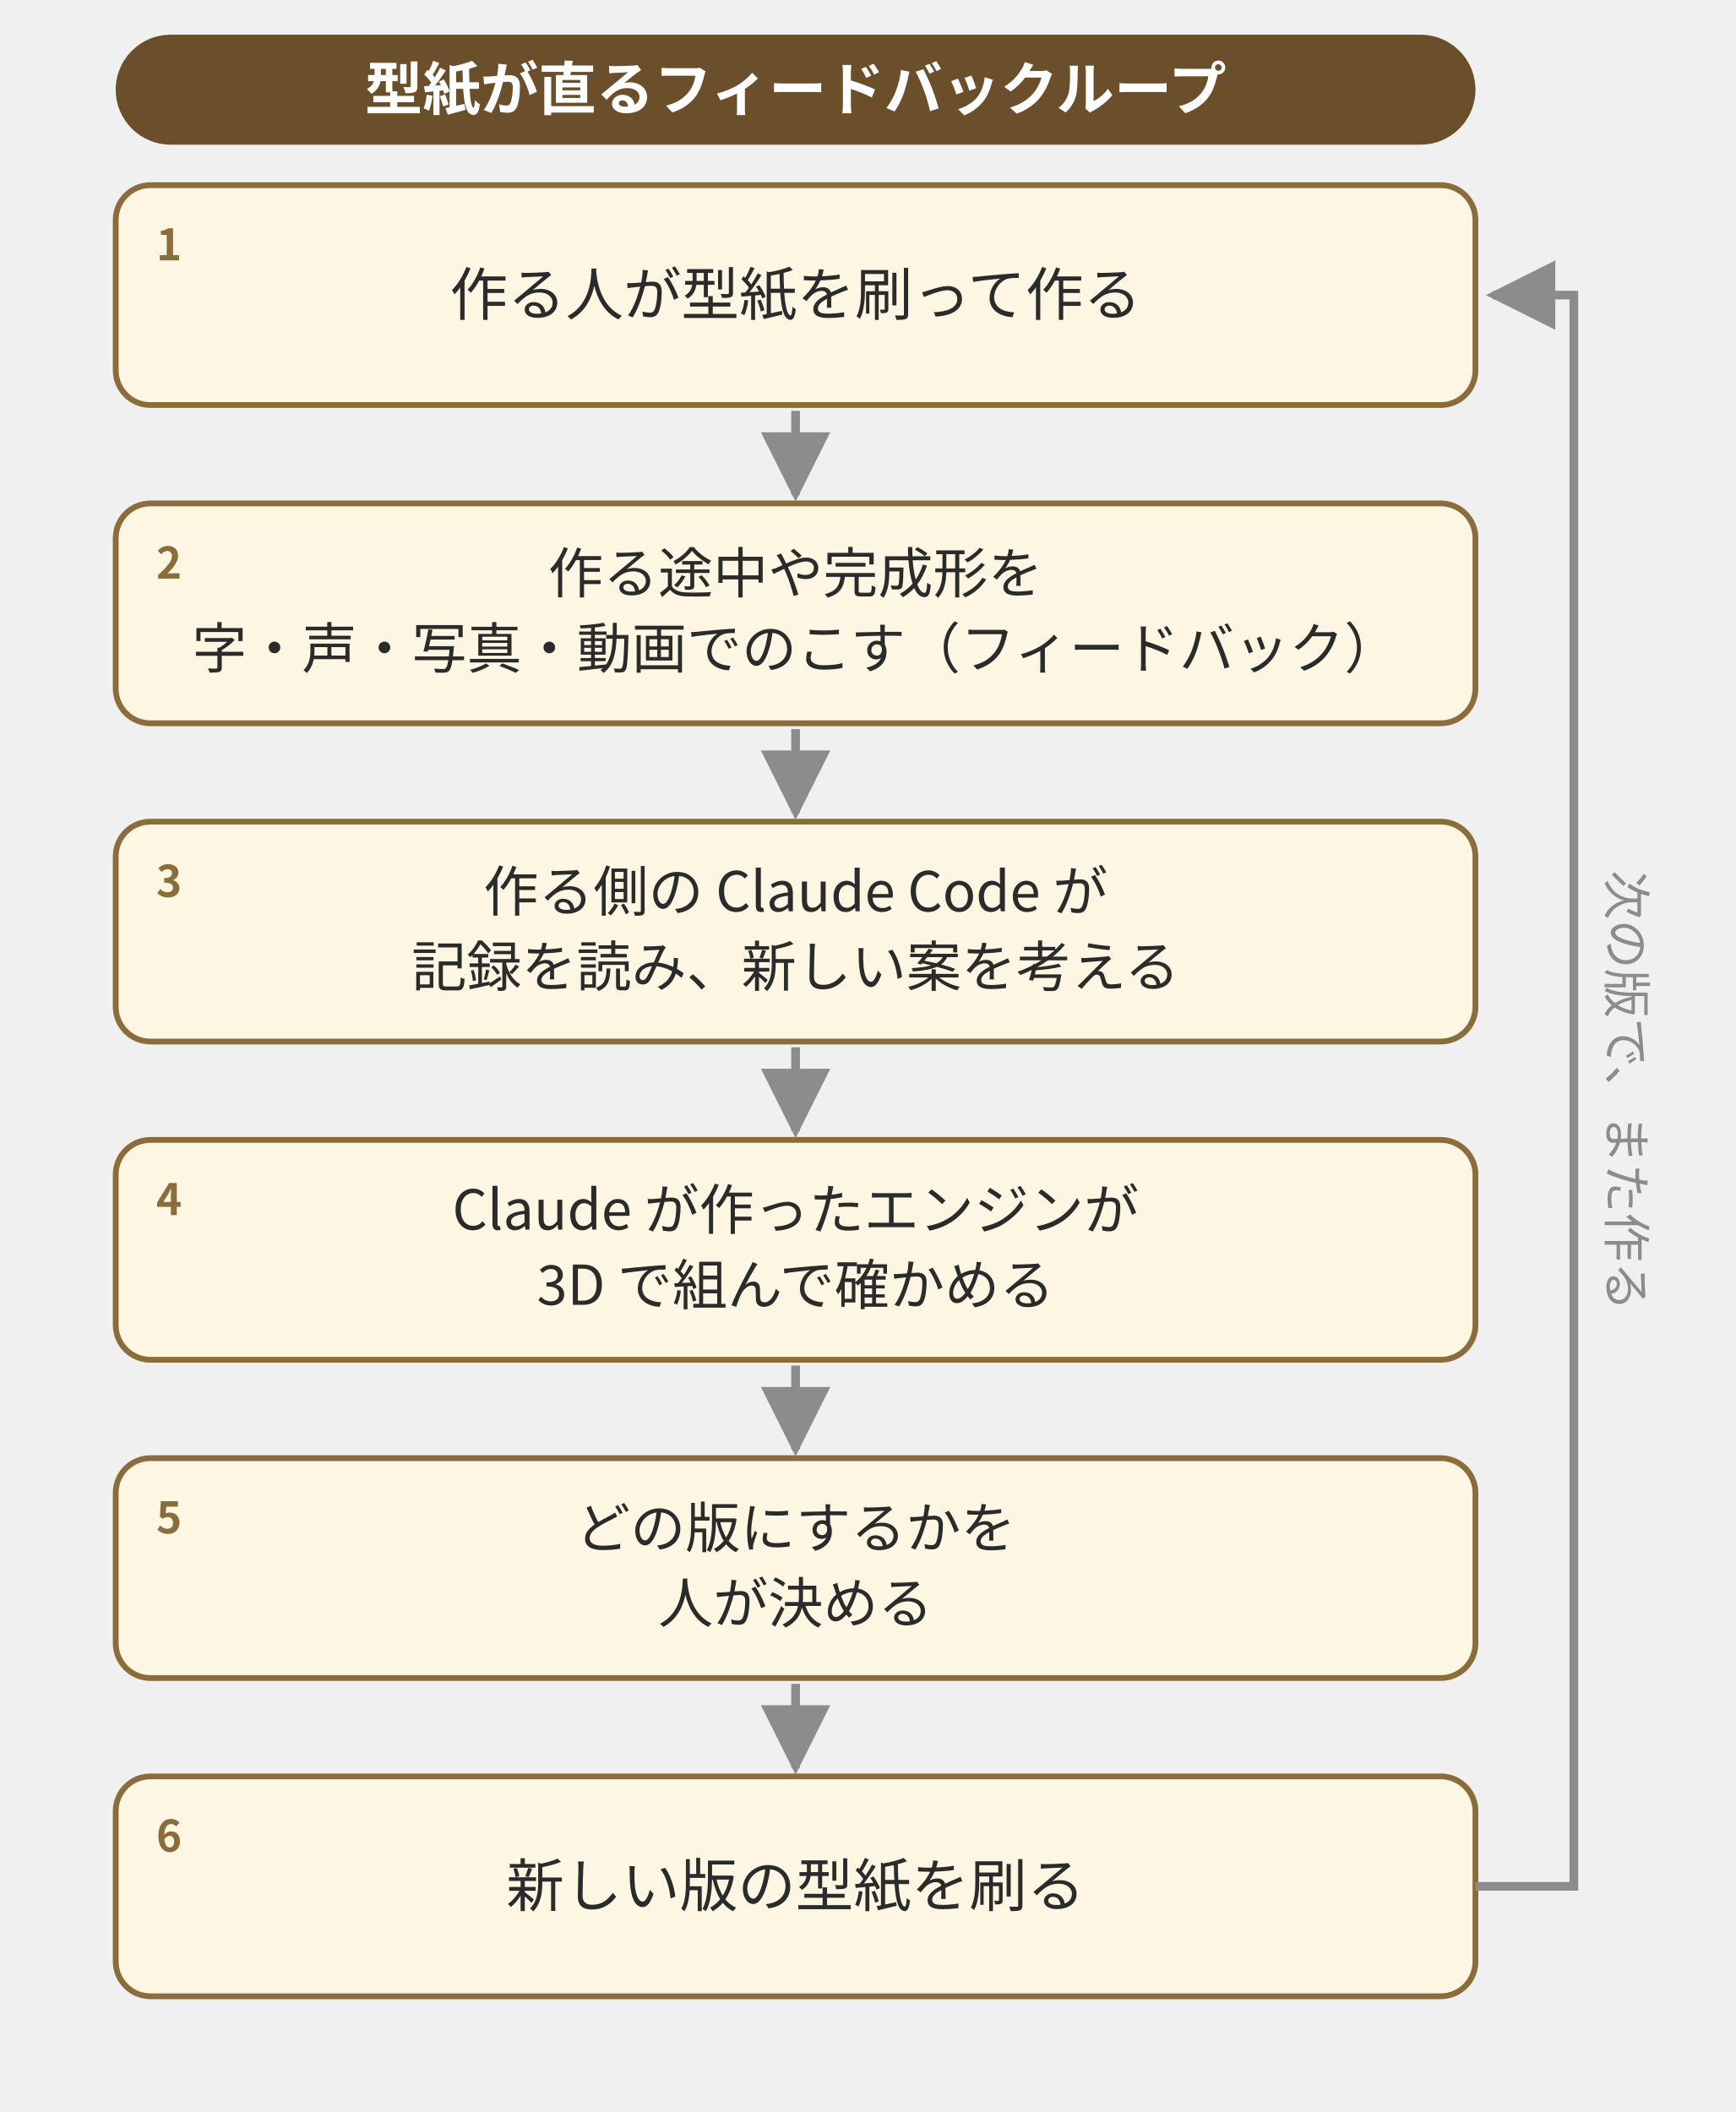
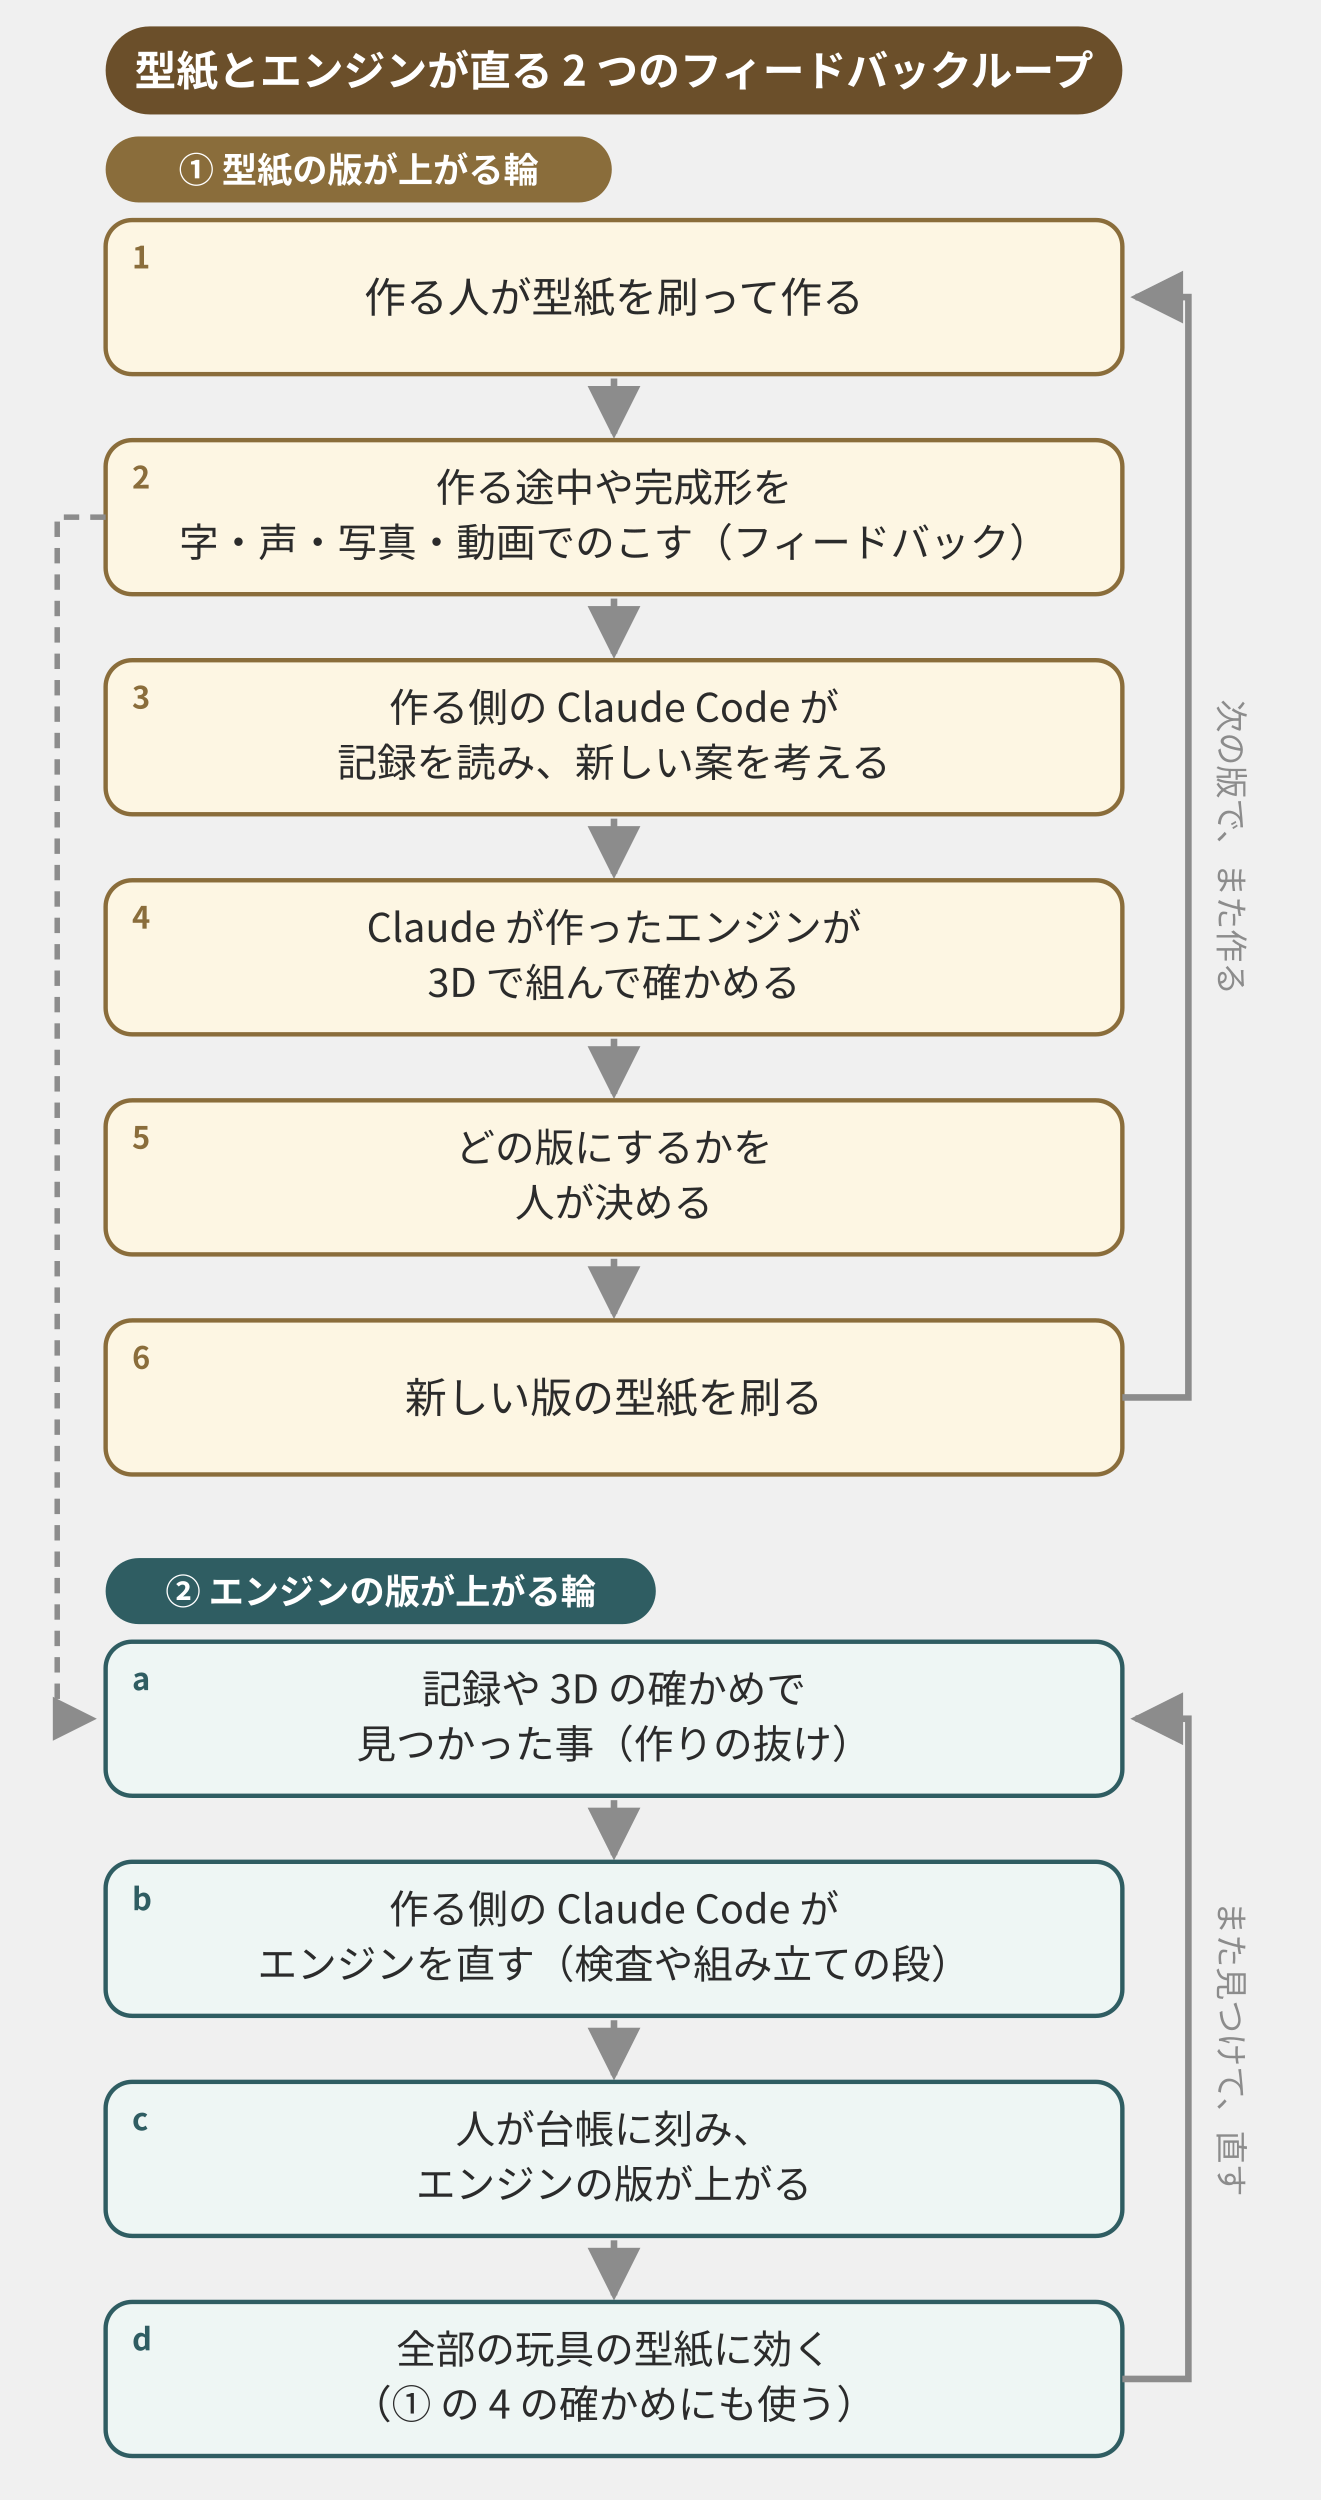
- <svg xmlns="http://www.w3.org/2000/svg" viewBox="0 0 600 730" width="600" height="730" role="img" aria-labelledby="t d">
+ <svg xmlns="http://www.w3.org/2000/svg" viewBox="0 0 600 1136" width="600" height="1136" role="img" aria-labelledby="t d">
  <defs>
    <marker id="a" viewBox="0 0 10 10" refX="9" refY="5" markerWidth="8" markerHeight="8" orient="auto-start-reverse">
      <path d="M0 0 L10 5 L0 10 z" fill="#8c8c8c" />
    </marker>
  </defs>
-   <rect x="40" y="12" width="470" height="38" rx="19" fill="#6b4f2a" />
-   <text x="275.0" y="38" text-anchor="middle" font-family="'Hiragino Sans','Hiragino Kaku Gothic ProN','Noto Sans CJK JP','Noto Sans JP','Yu Gothic','Noto Serif CJK JP',sans-serif" font-size="20" font-weight="bold" fill="#ffffff">型紙が直るフィードバックループ</text>
-   <rect x="40" y="64" width="470" height="76" rx="12" fill="#fdf6e3" stroke="#8a6d3b" stroke-width="2" />
-   <text x="54" y="90" font-family="'Hiragino Sans','Hiragino Kaku Gothic ProN','Noto Sans CJK JP','Noto Sans JP','Yu Gothic','Noto Serif CJK JP',sans-serif" font-size="15" font-weight="bold" fill="#8a6d3b">1</text>
-   <text x="275.0" y="109.0" text-anchor="middle" font-family="'Hiragino Sans','Hiragino Kaku Gothic ProN','Noto Sans CJK JP','Noto Sans JP','Yu Gothic','Noto Serif CJK JP',sans-serif" font-size="20" fill="#2b2b2b">作る人が型紙を刷って作る</text>
-   <rect x="40" y="174" width="470" height="76" rx="12" fill="#fdf6e3" stroke="#8a6d3b" stroke-width="2" />
-   <text x="54" y="200" font-family="'Hiragino Sans','Hiragino Kaku Gothic ProN','Noto Sans CJK JP','Noto Sans JP','Yu Gothic','Noto Serif CJK JP',sans-serif" font-size="15" font-weight="bold" fill="#8a6d3b">2</text>
-   <text x="275.0" y="205" text-anchor="middle" font-family="'Hiragino Sans','Hiragino Kaku Gothic ProN','Noto Sans CJK JP','Noto Sans JP','Yu Gothic','Noto Serif CJK JP',sans-serif" font-size="19" fill="#2b2b2b">作る途中や完成形を</text>
-   <text x="275.0" y="231" text-anchor="middle" font-family="'Hiragino Sans','Hiragino Kaku Gothic ProN','Noto Sans CJK JP','Noto Sans JP','Yu Gothic','Noto Serif CJK JP',sans-serif" font-size="19" fill="#2b2b2b">字・声・写真・動画でのこす（フィードバック）</text>
-   <line x1="275.0" y1="142" x2="275.0" y2="171" stroke="#8c8c8c" stroke-width="3" marker-end="url(#a)" />
-   <rect x="40" y="284" width="470" height="76" rx="12" fill="#fdf6e3" stroke="#8a6d3b" stroke-width="2" />
-   <text x="54" y="310" font-family="'Hiragino Sans','Hiragino Kaku Gothic ProN','Noto Sans CJK JP','Noto Sans JP','Yu Gothic','Noto Serif CJK JP',sans-serif" font-size="15" font-weight="bold" fill="#8a6d3b">3</text>
-   <text x="275.0" y="315" text-anchor="middle" font-family="'Hiragino Sans','Hiragino Kaku Gothic ProN','Noto Sans CJK JP','Noto Sans JP','Yu Gothic','Noto Serif CJK JP',sans-serif" font-size="19" fill="#2b2b2b">作る側の Claude Code が</text>
-   <text x="275.0" y="341" text-anchor="middle" font-family="'Hiragino Sans','Hiragino Kaku Gothic ProN','Noto Sans CJK JP','Noto Sans JP','Yu Gothic','Noto Serif CJK JP',sans-serif" font-size="19" fill="#2b2b2b">記録を読み、新しい案を考える</text>
-   <line x1="275.0" y1="252" x2="275.0" y2="281" stroke="#8c8c8c" stroke-width="3" marker-end="url(#a)" />
-   <rect x="40" y="394" width="470" height="76" rx="12" fill="#fdf6e3" stroke="#8a6d3b" stroke-width="2" />
-   <text x="54" y="420" font-family="'Hiragino Sans','Hiragino Kaku Gothic ProN','Noto Sans CJK JP','Noto Sans JP','Yu Gothic','Noto Serif CJK JP',sans-serif" font-size="15" font-weight="bold" fill="#8a6d3b">4</text>
-   <text x="275.0" y="425" text-anchor="middle" font-family="'Hiragino Sans','Hiragino Kaku Gothic ProN','Noto Sans CJK JP','Noto Sans JP','Yu Gothic','Noto Serif CJK JP',sans-serif" font-size="19" fill="#2b2b2b">Claude が作ったエンジンが</text>
-   <text x="275.0" y="451" text-anchor="middle" font-family="'Hiragino Sans','Hiragino Kaku Gothic ProN','Noto Sans CJK JP','Noto Sans JP','Yu Gothic','Noto Serif CJK JP',sans-serif" font-size="19" fill="#2b2b2b">3D で組んで確かめる</text>
-   <line x1="275.0" y1="362" x2="275.0" y2="391" stroke="#8c8c8c" stroke-width="3" marker-end="url(#a)" />
-   <rect x="40" y="504" width="470" height="76" rx="12" fill="#fdf6e3" stroke="#8a6d3b" stroke-width="2" />
-   <text x="54" y="530" font-family="'Hiragino Sans','Hiragino Kaku Gothic ProN','Noto Sans CJK JP','Noto Sans JP','Yu Gothic','Noto Serif CJK JP',sans-serif" font-size="15" font-weight="bold" fill="#8a6d3b">5</text>
-   <text x="275.0" y="535" text-anchor="middle" font-family="'Hiragino Sans','Hiragino Kaku Gothic ProN','Noto Sans CJK JP','Noto Sans JP','Yu Gothic','Noto Serif CJK JP',sans-serif" font-size="19" fill="#2b2b2b">どの版にするかを</text>
-   <text x="275.0" y="561" text-anchor="middle" font-family="'Hiragino Sans','Hiragino Kaku Gothic ProN','Noto Sans CJK JP','Noto Sans JP','Yu Gothic','Noto Serif CJK JP',sans-serif" font-size="19" fill="#2b2b2b">人が決める</text>
-   <line x1="275.0" y1="472" x2="275.0" y2="501" stroke="#8c8c8c" stroke-width="3" marker-end="url(#a)" />
-   <rect x="40" y="614" width="470" height="76" rx="12" fill="#fdf6e3" stroke="#8a6d3b" stroke-width="2" />
-   <text x="54" y="640" font-family="'Hiragino Sans','Hiragino Kaku Gothic ProN','Noto Sans CJK JP','Noto Sans JP','Yu Gothic','Noto Serif CJK JP',sans-serif" font-size="15" font-weight="bold" fill="#8a6d3b">6</text>
-   <text x="275.0" y="659.0" text-anchor="middle" font-family="'Hiragino Sans','Hiragino Kaku Gothic ProN','Noto Sans CJK JP','Noto Sans JP','Yu Gothic','Noto Serif CJK JP',sans-serif" font-size="20" fill="#2b2b2b">新しい版の型紙を刷る</text>
-   <line x1="275.0" y1="582" x2="275.0" y2="611" stroke="#8c8c8c" stroke-width="3" marker-end="url(#a)" />
-   <path d="M510 652.0 H544 V102.0 H516" fill="none" stroke="#8c8c8c" stroke-width="3" marker-end="url(#a)" />
-   <text x="556" y="377.0" transform="rotate(90 556 377.0)" text-anchor="middle" font-family="'Hiragino Sans','Hiragino Kaku Gothic ProN','Noto Sans CJK JP','Noto Sans JP','Yu Gothic','Noto Serif CJK JP',sans-serif" font-size="17" fill="#8c8c8c">次の版で、また作る</text>
+   <rect x="48" y="12" width="462" height="40" rx="20" fill="#6b4f2a" />
+   <text x="279.0" y="39" text-anchor="middle" font-family="'Hiragino Sans','Hiragino Kaku Gothic ProN','Noto Sans CJK JP','Noto Sans JP','Yu Gothic','Noto Serif CJK JP',sans-serif" font-size="19" font-weight="bold" fill="#ffffff">型紙とエンジンが直る 2 つのフィードバックループ</text>
+   <rect x="48" y="62" width="230" height="30" rx="15" fill="#8a6d3b" />
+   <text x="163" y="83" text-anchor="middle" font-family="'Hiragino Sans','Hiragino Kaku Gothic ProN','Noto Sans CJK JP','Noto Sans JP','Yu Gothic','Noto Serif CJK JP',sans-serif" font-size="16" font-weight="bold" fill="#ffffff">① 型紙の版が上がる輪</text>
+   <rect x="48" y="100" width="462" height="70" rx="12" fill="#fdf6e3" stroke="#8a6d3b" stroke-width="2" />
+   <text x="60" y="122" text-anchor="start" font-family="'Hiragino Sans','Hiragino Kaku Gothic ProN','Noto Sans CJK JP','Noto Sans JP','Yu Gothic','Noto Serif CJK JP',sans-serif" font-size="14" font-weight="bold" fill="#8a6d3b">1</text>
+   <text x="279.0" y="142.0" text-anchor="middle" font-family="'Hiragino Sans','Hiragino Kaku Gothic ProN','Noto Sans CJK JP','Noto Sans JP','Yu Gothic','Noto Serif CJK JP',sans-serif" font-size="19" fill="#2b2b2b">作る人が型紙を刷って作る</text>
+   <line x1="279.0" y1="172" x2="279.0" y2="197" stroke="#8c8c8c" stroke-width="3" marker-end="url(#a)" />
+   <rect x="48" y="200" width="462" height="70" rx="12" fill="#fdf6e3" stroke="#8a6d3b" stroke-width="2" />
+   <text x="60" y="222" text-anchor="start" font-family="'Hiragino Sans','Hiragino Kaku Gothic ProN','Noto Sans CJK JP','Noto Sans JP','Yu Gothic','Noto Serif CJK JP',sans-serif" font-size="14" font-weight="bold" fill="#8a6d3b">2</text>
+   <text x="279.0" y="228" text-anchor="middle" font-family="'Hiragino Sans','Hiragino Kaku Gothic ProN','Noto Sans CJK JP','Noto Sans JP','Yu Gothic','Noto Serif CJK JP',sans-serif" font-size="18" fill="#2b2b2b">作る途中や完成形を</text>
+   <text x="279.0" y="253" text-anchor="middle" font-family="'Hiragino Sans','Hiragino Kaku Gothic ProN','Noto Sans CJK JP','Noto Sans JP','Yu Gothic','Noto Serif CJK JP',sans-serif" font-size="18" fill="#2b2b2b">字・声・写真・動画でのこす（フィードバック）</text>
+   <line x1="279.0" y1="272" x2="279.0" y2="297" stroke="#8c8c8c" stroke-width="3" marker-end="url(#a)" />
+   <rect x="48" y="300" width="462" height="70" rx="12" fill="#fdf6e3" stroke="#8a6d3b" stroke-width="2" />
+   <text x="60" y="322" text-anchor="start" font-family="'Hiragino Sans','Hiragino Kaku Gothic ProN','Noto Sans CJK JP','Noto Sans JP','Yu Gothic','Noto Serif CJK JP',sans-serif" font-size="14" font-weight="bold" fill="#8a6d3b">3</text>
+   <text x="279.0" y="328" text-anchor="middle" font-family="'Hiragino Sans','Hiragino Kaku Gothic ProN','Noto Sans CJK JP','Noto Sans JP','Yu Gothic','Noto Serif CJK JP',sans-serif" font-size="18" fill="#2b2b2b">作る側の Claude Code が</text>
+   <text x="279.0" y="353" text-anchor="middle" font-family="'Hiragino Sans','Hiragino Kaku Gothic ProN','Noto Sans CJK JP','Noto Sans JP','Yu Gothic','Noto Serif CJK JP',sans-serif" font-size="18" fill="#2b2b2b">記録を読み、新しい案を考える</text>
+   <line x1="279.0" y1="372" x2="279.0" y2="397" stroke="#8c8c8c" stroke-width="3" marker-end="url(#a)" />
+   <rect x="48" y="400" width="462" height="70" rx="12" fill="#fdf6e3" stroke="#8a6d3b" stroke-width="2" />
+   <text x="60" y="422" text-anchor="start" font-family="'Hiragino Sans','Hiragino Kaku Gothic ProN','Noto Sans CJK JP','Noto Sans JP','Yu Gothic','Noto Serif CJK JP',sans-serif" font-size="14" font-weight="bold" fill="#8a6d3b">4</text>
+   <text x="279.0" y="428" text-anchor="middle" font-family="'Hiragino Sans','Hiragino Kaku Gothic ProN','Noto Sans CJK JP','Noto Sans JP','Yu Gothic','Noto Serif CJK JP',sans-serif" font-size="18" fill="#2b2b2b">Claude が作ったエンジンが</text>
+   <text x="279.0" y="453" text-anchor="middle" font-family="'Hiragino Sans','Hiragino Kaku Gothic ProN','Noto Sans CJK JP','Noto Sans JP','Yu Gothic','Noto Serif CJK JP',sans-serif" font-size="18" fill="#2b2b2b">3D で組んで確かめる</text>
+   <line x1="279.0" y1="472" x2="279.0" y2="497" stroke="#8c8c8c" stroke-width="3" marker-end="url(#a)" />
+   <rect x="48" y="500" width="462" height="70" rx="12" fill="#fdf6e3" stroke="#8a6d3b" stroke-width="2" />
+   <text x="60" y="522" text-anchor="start" font-family="'Hiragino Sans','Hiragino Kaku Gothic ProN','Noto Sans CJK JP','Noto Sans JP','Yu Gothic','Noto Serif CJK JP',sans-serif" font-size="14" font-weight="bold" fill="#8a6d3b">5</text>
+   <text x="279.0" y="528" text-anchor="middle" font-family="'Hiragino Sans','Hiragino Kaku Gothic ProN','Noto Sans CJK JP','Noto Sans JP','Yu Gothic','Noto Serif CJK JP',sans-serif" font-size="18" fill="#2b2b2b">どの版にするかを</text>
+   <text x="279.0" y="553" text-anchor="middle" font-family="'Hiragino Sans','Hiragino Kaku Gothic ProN','Noto Sans CJK JP','Noto Sans JP','Yu Gothic','Noto Serif CJK JP',sans-serif" font-size="18" fill="#2b2b2b">人が決める</text>
+   <line x1="279.0" y1="572" x2="279.0" y2="597" stroke="#8c8c8c" stroke-width="3" marker-end="url(#a)" />
+   <rect x="48" y="600" width="462" height="70" rx="12" fill="#fdf6e3" stroke="#8a6d3b" stroke-width="2" />
+   <text x="60" y="622" text-anchor="start" font-family="'Hiragino Sans','Hiragino Kaku Gothic ProN','Noto Sans CJK JP','Noto Sans JP','Yu Gothic','Noto Serif CJK JP',sans-serif" font-size="14" font-weight="bold" fill="#8a6d3b">6</text>
+   <text x="279.0" y="642.0" text-anchor="middle" font-family="'Hiragino Sans','Hiragino Kaku Gothic ProN','Noto Sans CJK JP','Noto Sans JP','Yu Gothic','Noto Serif CJK JP',sans-serif" font-size="19" fill="#2b2b2b">新しい版の型紙を刷る</text>
+   <path d="M510 635.0 H540 V135.0 H516" fill="none" stroke="#8c8c8c" stroke-width="3" marker-end="url(#a)" />
+   <text x="554" y="385.0" text-anchor="middle" font-family="'Hiragino Sans','Hiragino Kaku Gothic ProN','Noto Sans CJK JP','Noto Sans JP','Yu Gothic','Noto Serif CJK JP',sans-serif" font-size="15" fill="#8c8c8c" transform="rotate(90 554 385.0)">次の版で、また作る</text>
+   <rect x="48" y="708" width="250" height="30" rx="15" fill="#2f5d62" />
+   <text x="173" y="729" text-anchor="middle" font-family="'Hiragino Sans','Hiragino Kaku Gothic ProN','Noto Sans CJK JP','Noto Sans JP','Yu Gothic','Noto Serif CJK JP',sans-serif" font-size="16" font-weight="bold" fill="#ffffff">② エンジンの版が上がる輪</text>
+   <rect x="48" y="746" width="462" height="70" rx="12" fill="#eef6f4" stroke="#2f5d62" stroke-width="2" />
+   <text x="60" y="768" text-anchor="start" font-family="'Hiragino Sans','Hiragino Kaku Gothic ProN','Noto Sans CJK JP','Noto Sans JP','Yu Gothic','Noto Serif CJK JP',sans-serif" font-size="14" font-weight="bold" fill="#2f5d62">a</text>
+   <text x="279.0" y="774" text-anchor="middle" font-family="'Hiragino Sans','Hiragino Kaku Gothic ProN','Noto Sans CJK JP','Noto Sans JP','Yu Gothic','Noto Serif CJK JP',sans-serif" font-size="18" fill="#2b2b2b">記録や 3D の確かめで</text>
+   <text x="279.0" y="799" text-anchor="middle" font-family="'Hiragino Sans','Hiragino Kaku Gothic ProN','Noto Sans CJK JP','Noto Sans JP','Yu Gothic','Noto Serif CJK JP',sans-serif" font-size="18" fill="#2b2b2b">見つかった事（作りの抜け）</text>
+   <line x1="279.0" y1="818" x2="279.0" y2="843" stroke="#8c8c8c" stroke-width="3" marker-end="url(#a)" />
+   <rect x="48" y="846" width="462" height="70" rx="12" fill="#eef6f4" stroke="#2f5d62" stroke-width="2" />
+   <text x="60" y="868" text-anchor="start" font-family="'Hiragino Sans','Hiragino Kaku Gothic ProN','Noto Sans CJK JP','Noto Sans JP','Yu Gothic','Noto Serif CJK JP',sans-serif" font-size="14" font-weight="bold" fill="#2f5d62">b</text>
+   <text x="279.0" y="874" text-anchor="middle" font-family="'Hiragino Sans','Hiragino Kaku Gothic ProN','Noto Sans CJK JP','Noto Sans JP','Yu Gothic','Noto Serif CJK JP',sans-serif" font-size="18" fill="#2b2b2b">作る側の Claude Code が</text>
+   <text x="279.0" y="899" text-anchor="middle" font-family="'Hiragino Sans','Hiragino Kaku Gothic ProN','Noto Sans CJK JP','Noto Sans JP','Yu Gothic','Noto Serif CJK JP',sans-serif" font-size="18" fill="#2b2b2b">エンジンを直す（検査や組み立ての段）</text>
+   <line x1="279.0" y1="918" x2="279.0" y2="943" stroke="#8c8c8c" stroke-width="3" marker-end="url(#a)" />
+   <rect x="48" y="946" width="462" height="70" rx="12" fill="#eef6f4" stroke="#2f5d62" stroke-width="2" />
+   <text x="60" y="968" text-anchor="start" font-family="'Hiragino Sans','Hiragino Kaku Gothic ProN','Noto Sans CJK JP','Noto Sans JP','Yu Gothic','Noto Serif CJK JP',sans-serif" font-size="14" font-weight="bold" fill="#2f5d62">c</text>
+   <text x="279.0" y="974" text-anchor="middle" font-family="'Hiragino Sans','Hiragino Kaku Gothic ProN','Noto Sans CJK JP','Noto Sans JP','Yu Gothic','Noto Serif CJK JP',sans-serif" font-size="18" fill="#2b2b2b">人が台帳に刻み、</text>
+   <text x="279.0" y="999" text-anchor="middle" font-family="'Hiragino Sans','Hiragino Kaku Gothic ProN','Noto Sans CJK JP','Noto Sans JP','Yu Gothic','Noto Serif CJK JP',sans-serif" font-size="18" fill="#2b2b2b">エンジンの版が上がる</text>
+   <line x1="279.0" y1="1018" x2="279.0" y2="1043" stroke="#8c8c8c" stroke-width="3" marker-end="url(#a)" />
+   <rect x="48" y="1046" width="462" height="70" rx="12" fill="#eef6f4" stroke="#2f5d62" stroke-width="2" />
+   <text x="60" y="1068" text-anchor="start" font-family="'Hiragino Sans','Hiragino Kaku Gothic ProN','Noto Sans CJK JP','Noto Sans JP','Yu Gothic','Noto Serif CJK JP',sans-serif" font-size="14" font-weight="bold" fill="#2f5d62">d</text>
+   <text x="279.0" y="1074" text-anchor="middle" font-family="'Hiragino Sans','Hiragino Kaku Gothic ProN','Noto Sans CJK JP','Noto Sans JP','Yu Gothic','Noto Serif CJK JP',sans-serif" font-size="18" fill="#2b2b2b">全部の玩具の型紙に効く</text>
+   <text x="279.0" y="1099" text-anchor="middle" font-family="'Hiragino Sans','Hiragino Kaku Gothic ProN','Noto Sans CJK JP','Noto Sans JP','Yu Gothic','Noto Serif CJK JP',sans-serif" font-size="18" fill="#2b2b2b">（① の 4 の確かめにも使う）</text>
+   <path d="M510 1081.0 H540 V781.0 H516" fill="none" stroke="#8c8c8c" stroke-width="3" marker-end="url(#a)" />
+   <text x="554" y="931.0" text-anchor="middle" font-family="'Hiragino Sans','Hiragino Kaku Gothic ProN','Noto Sans CJK JP','Noto Sans JP','Yu Gothic','Noto Serif CJK JP',sans-serif" font-size="15" fill="#8c8c8c" transform="rotate(90 554 931.0)">また見つけて、直す</text>
+   <path d="M48 235.0 H26 V781.0 H42" fill="none" stroke="#8c8c8c" stroke-width="2.5" stroke-dasharray="7 5" marker-end="url(#a)" />
</svg>
